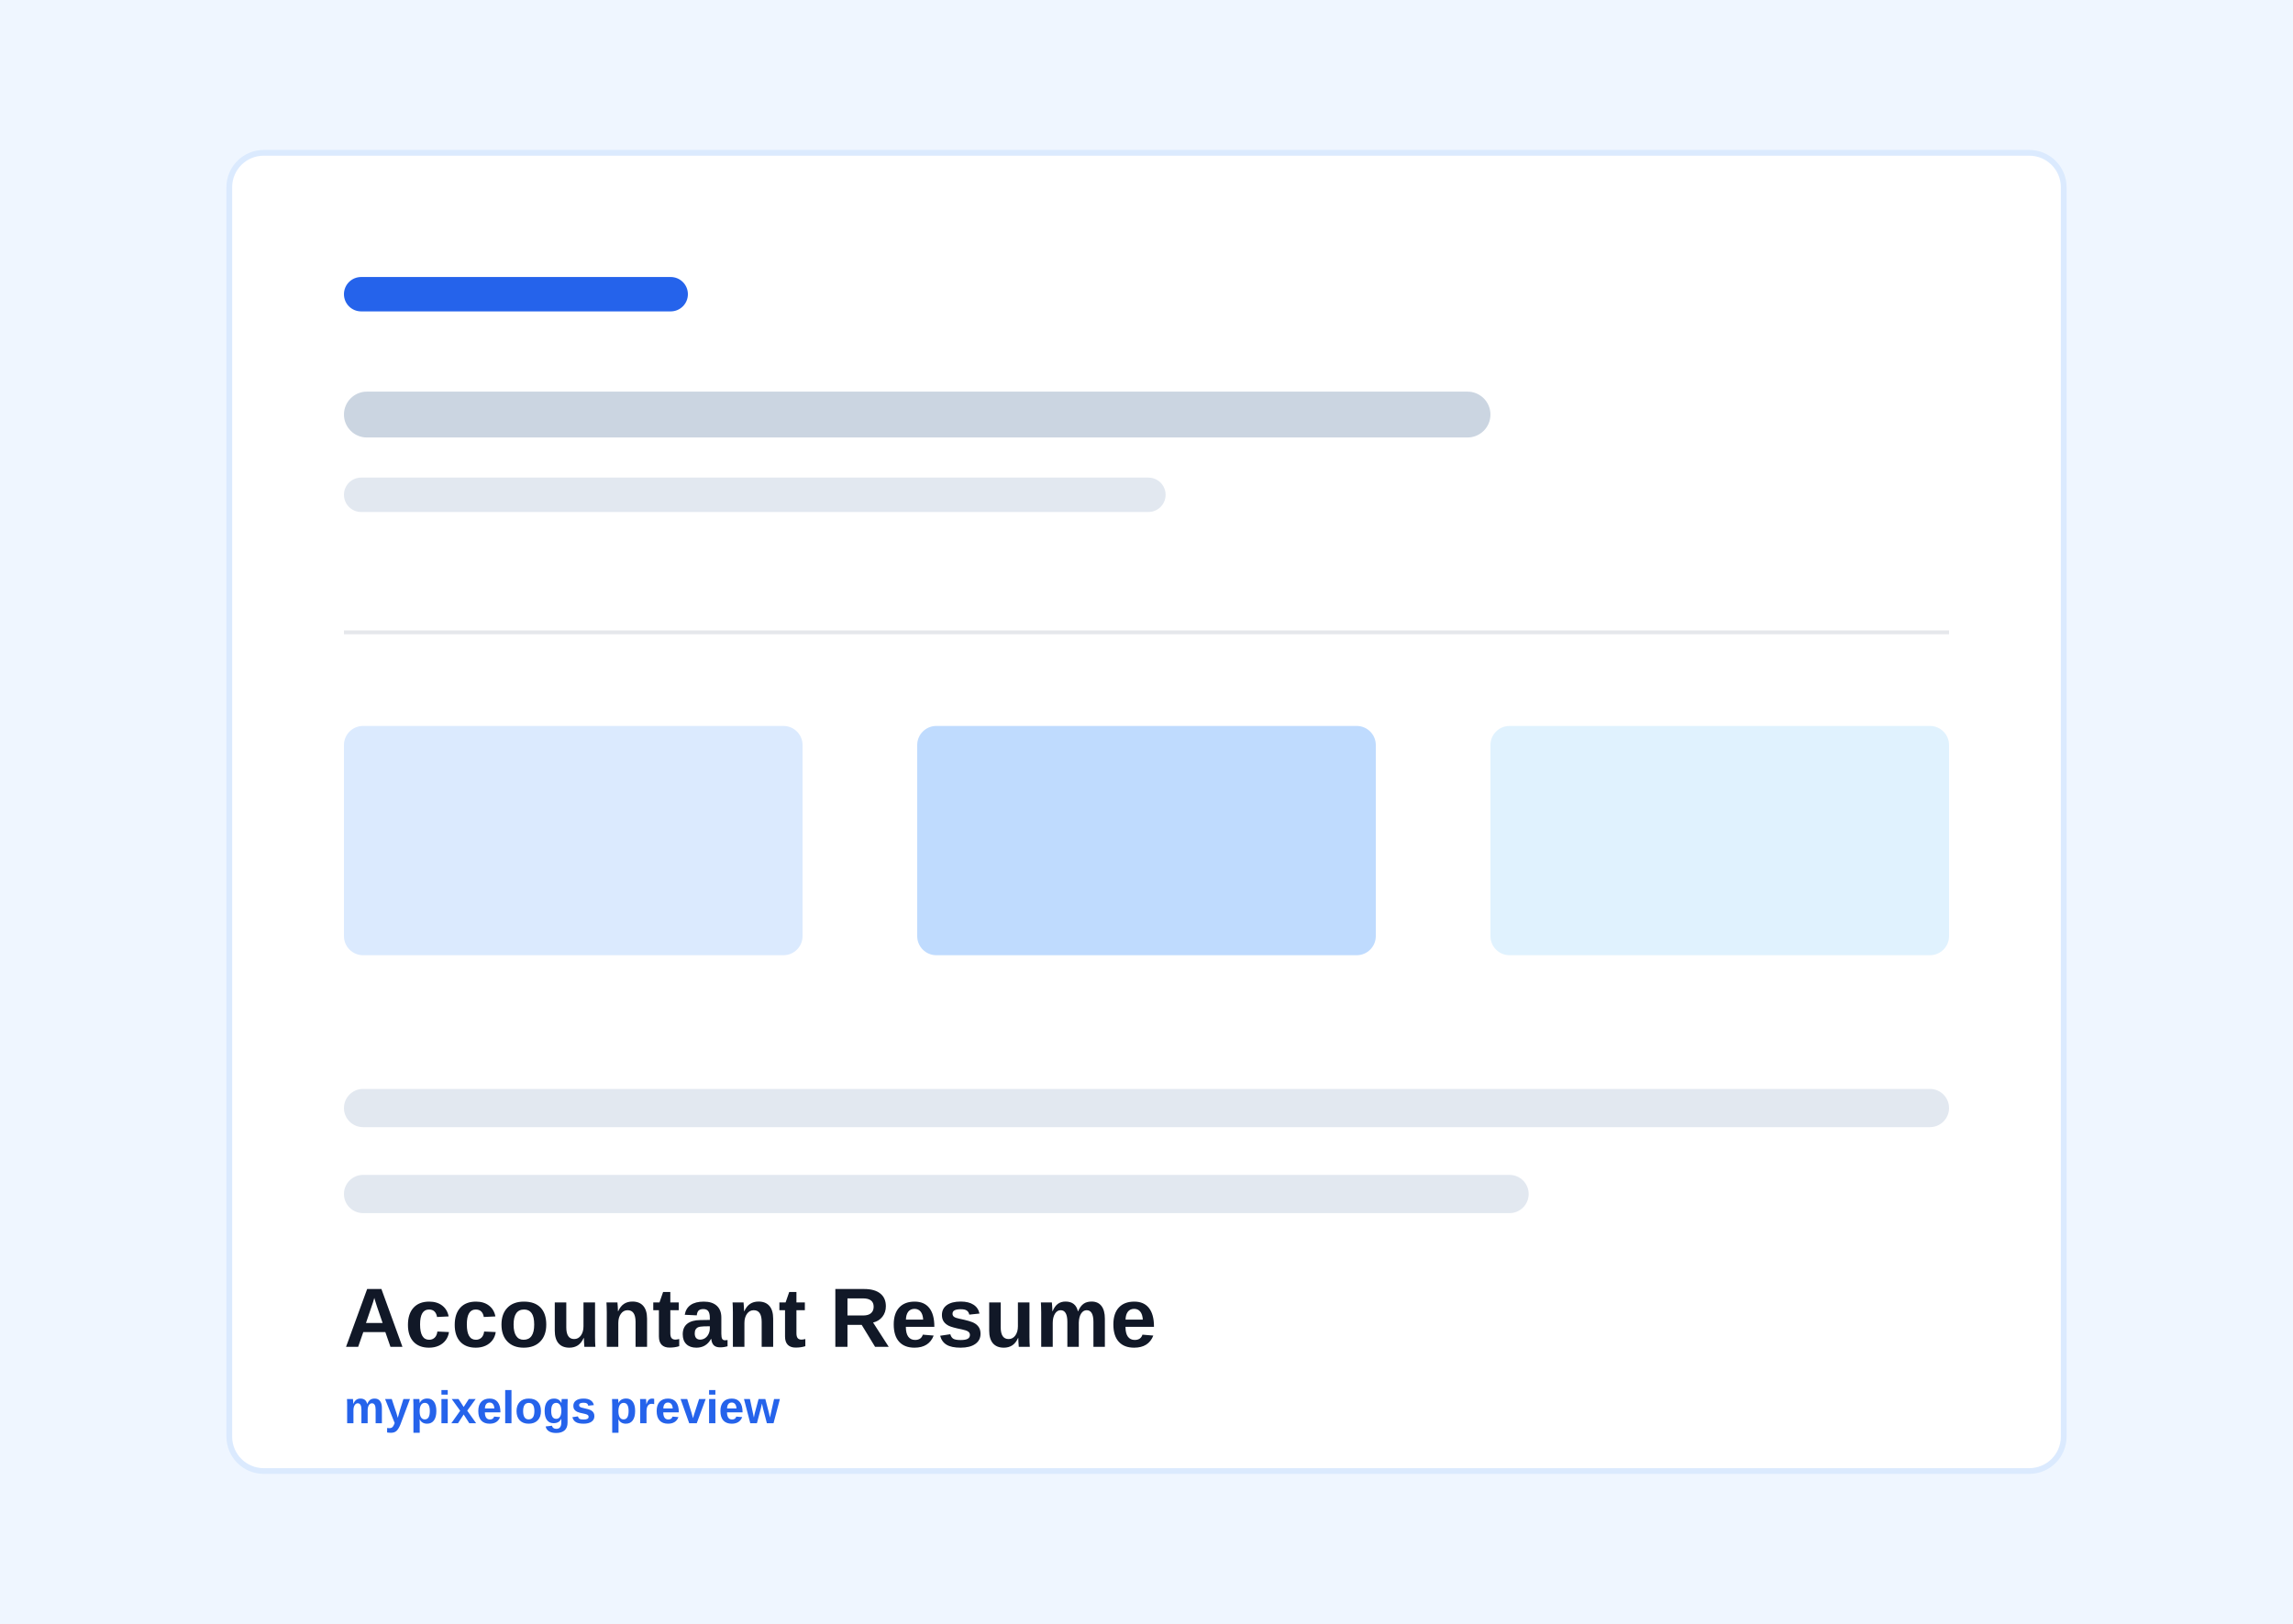
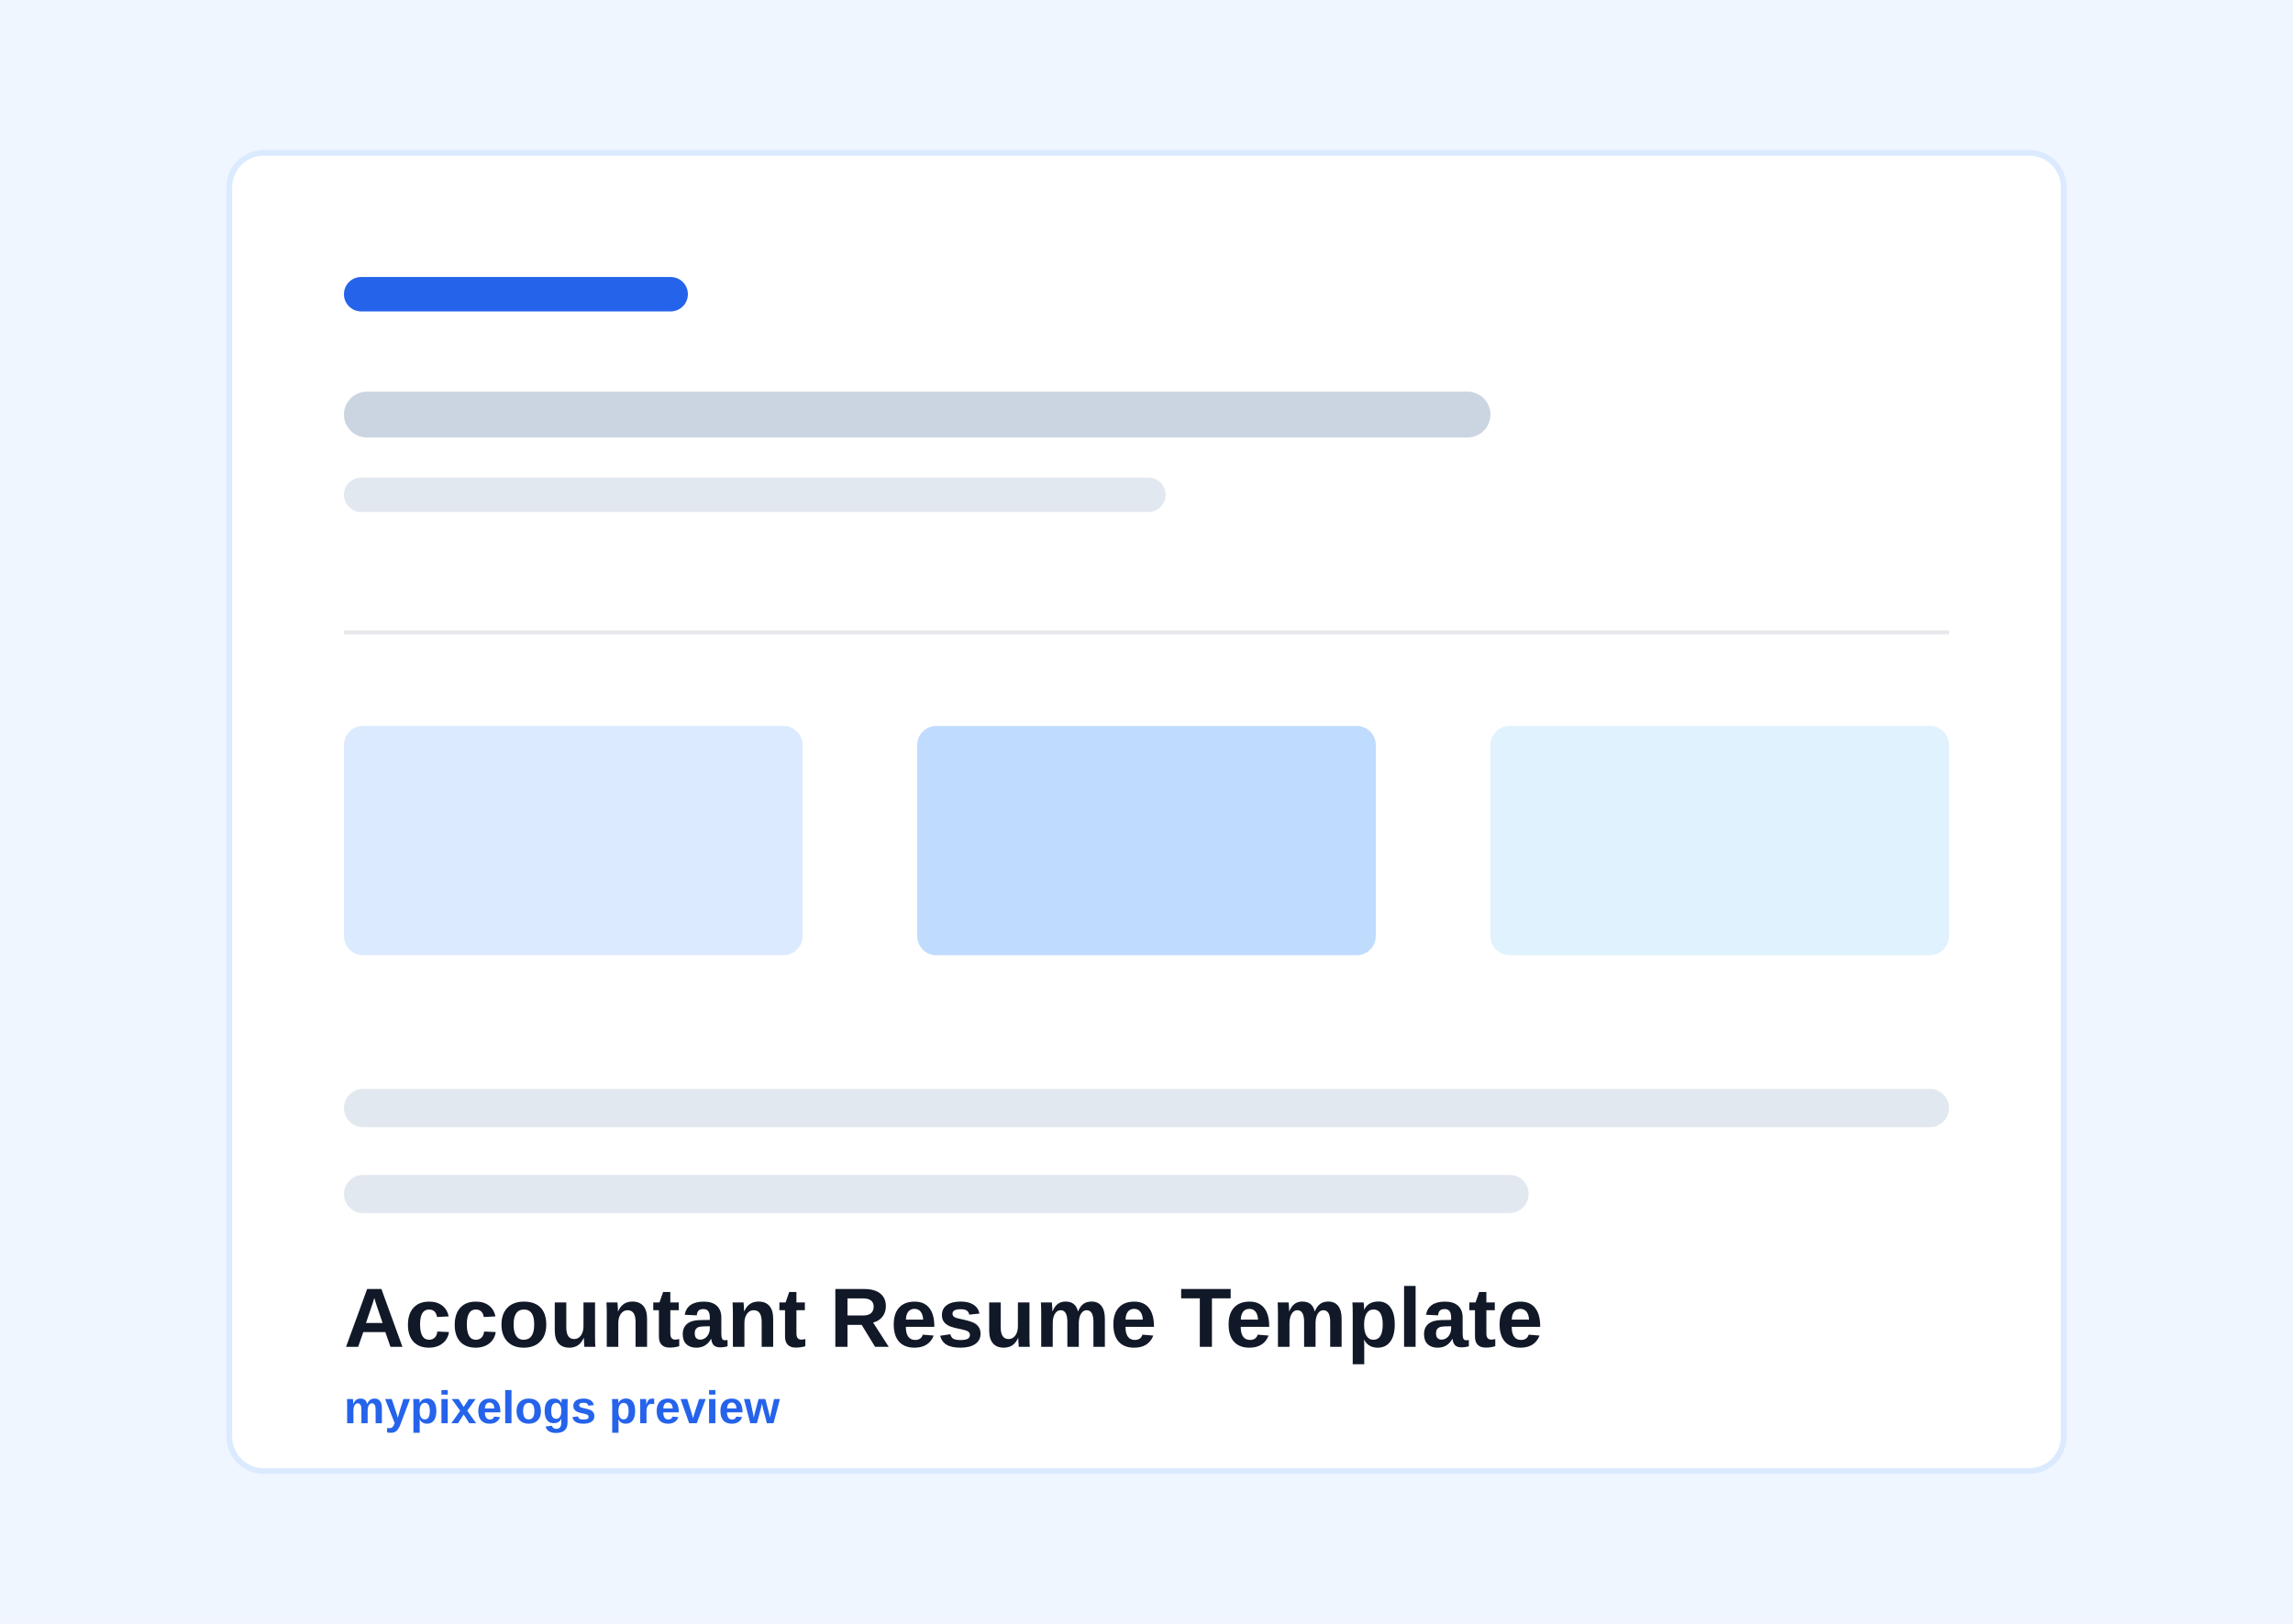
<svg xmlns="http://www.w3.org/2000/svg" width="1200" height="850" viewBox="0 0 1200 850">
  <rect width="1200" height="850" fill="#eff6ff" />
  <rect x="120" y="80" width="960" height="690" rx="18" fill="#ffffff" stroke="#dbeafe" stroke-width="3" />
  <rect x="180" y="145" width="180" height="18" rx="9" fill="#2563eb" />
  <rect x="180" y="205" width="600" height="24" rx="12" fill="#cbd5e1" />
  <rect x="180" y="250" width="430" height="18" rx="9" fill="#e2e8f0" />
  <rect x="180" y="330" width="840" height="2" fill="#e5e7eb" />
  <rect x="180" y="380" width="240" height="120" rx="10" fill="#dbeafe" />
  <rect x="480" y="380" width="240" height="120" rx="10" fill="#bfdbfe" />
  <rect x="780" y="380" width="240" height="120" rx="10" fill="#e0f2fe" />
  <rect x="180" y="570" width="840" height="20" rx="10" fill="#e2e8f0" />
  <rect x="180" y="615" width="620" height="20" rx="10" fill="#e2e8f0" />
-   <text x="180" y="705" fill="#111827" font-family="Arial, sans-serif" font-size="44" font-weight="700">Accountant Resume</text>
+   <text x="180" y="705" fill="#111827" font-family="Arial, sans-serif" font-size="44" font-weight="700">Accountant Resume Template</text>
  <text x="180" y="745" fill="#2563eb" font-family="Arial, sans-serif" font-size="24" font-weight="700">mypixelogs preview</text>
</svg>
